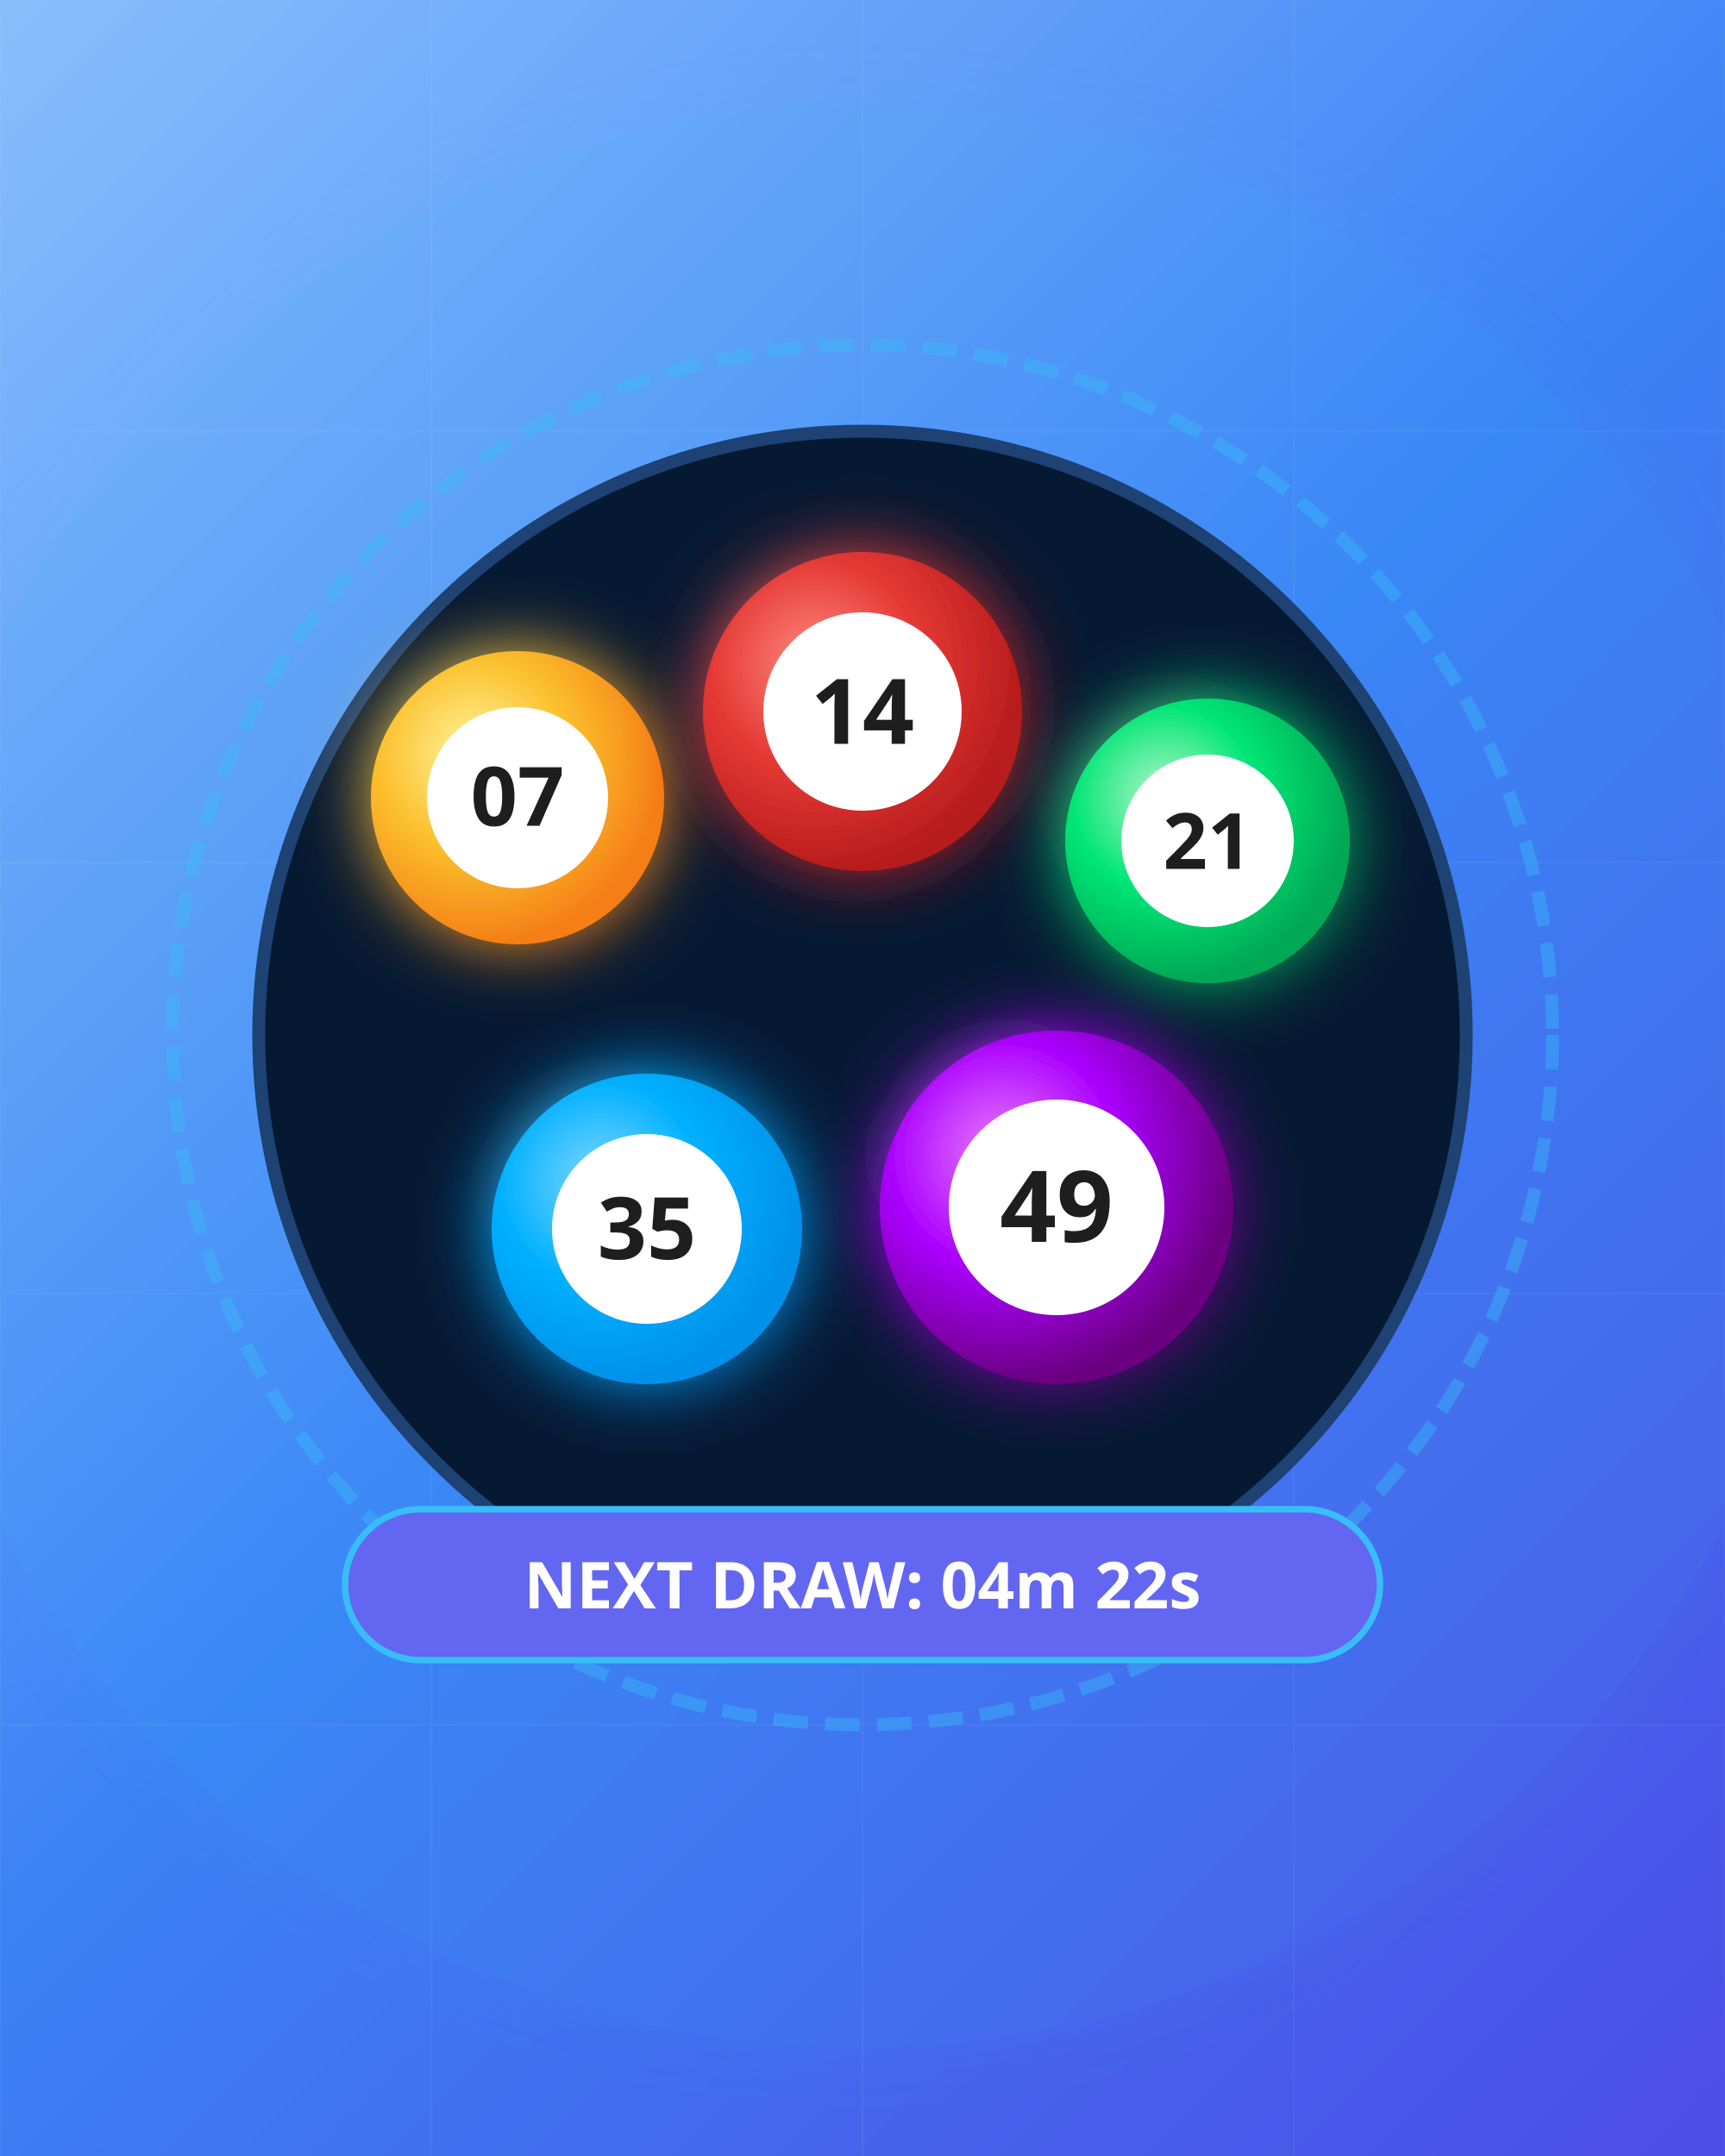
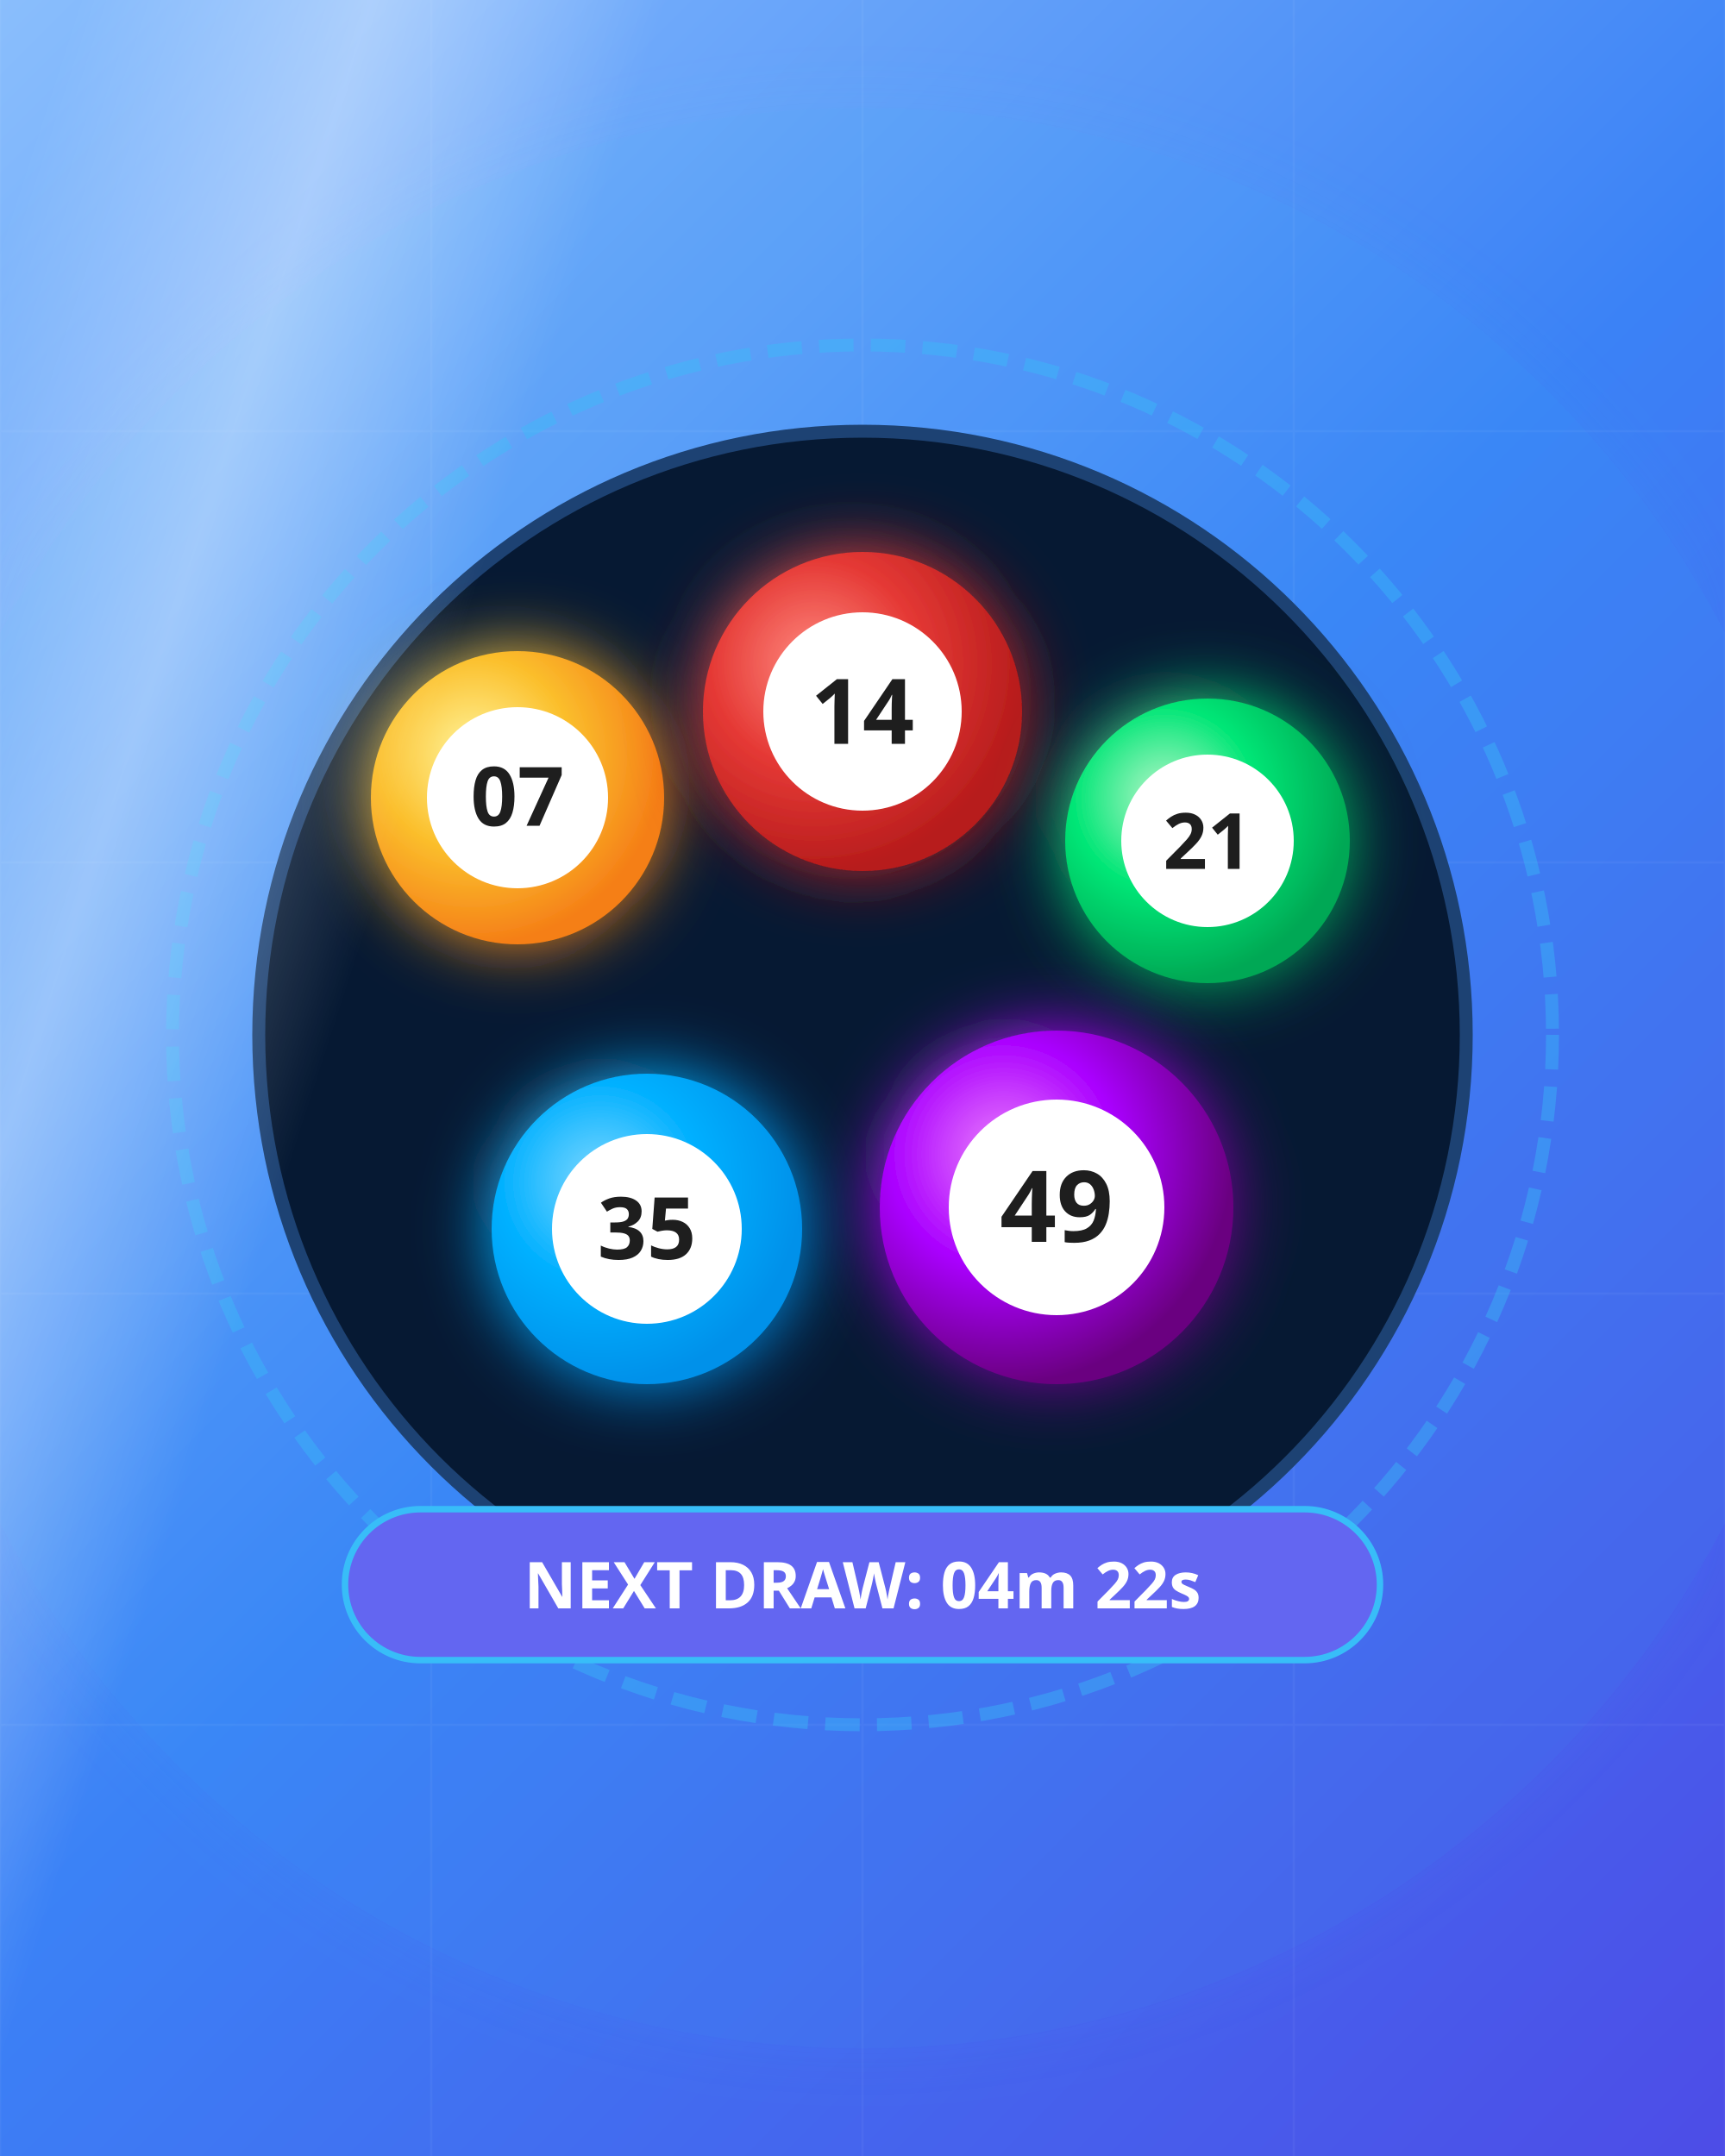
- <svg xmlns="http://www.w3.org/2000/svg" viewBox="0 0 1000 1000" width="800" height="1000" preserveAspectRatio="xMidYMid slice">
+ <svg xmlns="http://www.w3.org/2000/svg" data-wd-animated="1" viewBox="0 0 1000 1000" width="800" height="1000" preserveAspectRatio="xMidYMid slice">
+   <style>
+     .wd-float{animation:wdFloat 3.6s ease-in-out infinite}
+     .wd-float2{animation:wdFloat 4.4s ease-in-out infinite reverse}
+     .wd-spin{transform-box:fill-box;transform-origin:center;animation:wdSpin 14s linear infinite}
+     .wd-spin-fast{transform-box:fill-box;transform-origin:center;animation:wdSpin 3s linear infinite}
+     .wd-pulse{transform-box:fill-box;transform-origin:center;animation:wdPulse 2.4s ease-in-out infinite}
+     .wd-bounce{animation:wdBounce 1.8s cubic-bezier(.3,0,.4,1) infinite}
+     .wd-blink{animation:wdBlink 1.6s ease-in-out infinite}
+     .wd-glow{animation:wdGlow 3s ease-in-out infinite}
+     .wd-shine{animation:wdShine 6.5s ease-in-out infinite}
+     @keyframes wdFloat{0%,100%{transform:translateY(0)}50%{transform:translateY(-16px)}}
+     @keyframes wdSpin{to{transform:rotate(360deg)}}
+     @keyframes wdPulse{0%,100%{transform:scale(1)}50%{transform:scale(1.07)}}
+     @keyframes wdBounce{0%,100%{transform:translateY(0)}35%{transform:translateY(-38px)}55%{transform:translateY(0)}70%{transform:translateY(-12px)}85%{transform:translateY(0)}}
+     @keyframes wdBlink{0%,100%{opacity:1}50%{opacity:.3}}
+     @keyframes wdGlow{0%,100%{opacity:.08}50%{opacity:.22}}
+     @keyframes wdShine{0%{transform:translateX(-1100px)}40%,100%{transform:translateX(1600px)}}
+     @media (prefers-reduced-motion:reduce){*{animation:none!important}}
+   </style>
  <defs>
    <linearGradient id="bgGrad" x1="0%" y1="0%" x2="100%" y2="100%">
      <stop offset="0%" stop-color="#93C5FD" />
      <stop offset="50%" stop-color="#3B82F6" />
      <stop offset="100%" stop-color="#4F46E5" />
    </linearGradient>
    <linearGradient id="curveGlow" x1="0%" y1="0%" x2="0%" y2="100%">
      <stop offset="0%" stop-color="#38BDF8" stop-opacity="0.6" />
      <stop offset="100%" stop-color="#38BDF8" stop-opacity="0" />
    </linearGradient>
    <linearGradient id="goldGradient" x1="0%" y1="0%" x2="100%" y2="100%">
      <stop offset="0%" stop-color="#FFF176" />
      <stop offset="50%" stop-color="#FFD700" />
      <stop offset="100%" stop-color="#FFA000" />
    </linearGradient>
    <radialGradient id="neonCenterGlow" cx="50%" cy="50%" r="50%">
      <stop offset="0%" stop-color="#38BDF8" stop-opacity="0.8" />
      <stop offset="100%" stop-color="#38BDF8" stop-opacity="0.1" />
    </radialGradient>
    <radialGradient id="ballGold" cx="35%" cy="35%" r="65%">
      <stop offset="0%" stop-color="#FFF59D" />
      <stop offset="50%" stop-color="#FBC02D" />
      <stop offset="100%" stop-color="#F57F17" />
    </radialGradient>
    <radialGradient id="ballRed" cx="35%" cy="35%" r="65%">
      <stop offset="0%" stop-color="#FF8A80" />
      <stop offset="50%" stop-color="#E53935" />
      <stop offset="100%" stop-color="#B71C1C" />
    </radialGradient>
    <radialGradient id="ballGreen" cx="35%" cy="35%" r="65%">
      <stop offset="0%" stop-color="#B9F6CA" />
      <stop offset="50%" stop-color="#00E676" />
      <stop offset="100%" stop-color="#00A854" />
    </radialGradient>
    <radialGradient id="ballBlue" cx="35%" cy="35%" r="65%">
      <stop offset="0%" stop-color="#80D8FF" />
      <stop offset="50%" stop-color="#00B0FF" />
      <stop offset="100%" stop-color="#0091EA" />
    </radialGradient>
    <radialGradient id="ballPurple" cx="35%" cy="35%" r="65%">
      <stop offset="0%" stop-color="#EA80FC" />
      <stop offset="50%" stop-color="#AA00FF" />
      <stop offset="100%" stop-color="#6A0080" />
    </radialGradient>
    <filter id="dropGlow" x="-30%" y="-30%" width="160%" height="160%">
      <feGaussianBlur stdDeviation="16" result="blur" />
      <feComposite in="SourceGraphic" in2="blur" operator="over" />
    </filter>
  </defs>
  <rect width="1000" height="1000" fill="url(#bgGrad)" />
-   <circle cx="500" cy="500" r="450" fill="#38BDF8" opacity="0.08" filter="url(#dropGlow)" />
+   <circle cx="500" cy="500" r="450" fill="#38BDF8" opacity="0.08" filter="url(#dropGlow)" class="wd-glow" />
  <g stroke="#FFFFFF" stroke-width="1" opacity="0.04">
    <line x1="100" y1="0" x2="100" y2="1000" />
    <line x1="300" y1="0" x2="300" y2="1000" />
    <line x1="500" y1="0" x2="500" y2="1000" />
    <line x1="700" y1="0" x2="700" y2="1000" />
    <line x1="900" y1="0" x2="900" y2="1000" />
    <line x1="0" y1="200" x2="1000" y2="200" />
    <line x1="0" y1="400" x2="1000" y2="400" />
    <line x1="0" y1="600" x2="1000" y2="600" />
    <line x1="0" y1="800" x2="1000" y2="800" />
  </g>
  <g transform="translate(500, 480)">
    <circle cx="0" cy="0" r="320" fill="none" stroke="#38BDF8" stroke-width="6" opacity="0.4" stroke-dasharray="16,8" />
    <circle cx="0" cy="0" r="280" fill="#061933" stroke="#1d4273" stroke-width="6" />
-     <g transform="translate(-160, -110)">
-       <circle cx="0" cy="0" r="68" fill="url(#ballGold)" filter="url(#dropGlow)" />
-       <circle cx="0" cy="0" r="42" fill="#FFFFFF" />
-       <text x="0" y="13" font-family="'Outfit', sans-serif" font-size="38" font-weight="900" fill="#1e1e1e" text-anchor="middle">07</text>
+     <g class="wd-float">
+       <g transform="translate(-160, -110)">
+         <circle cx="0" cy="0" r="68" fill="url(#ballGold)" filter="url(#dropGlow)" />
+         <circle cx="0" cy="0" r="42" fill="#FFFFFF" />
+         <text x="0" y="13" font-family="'Outfit', sans-serif" font-size="38" font-weight="900" fill="#1e1e1e" text-anchor="middle">07</text>
+       </g>
    </g>
-     <g transform="translate(0, -150)">
-       <circle cx="0" cy="0" r="74" fill="url(#ballRed)" filter="url(#dropGlow)" />
-       <circle cx="0" cy="0" r="46" fill="#FFFFFF" />
-       <text x="0" y="15" font-family="'Outfit', sans-serif" font-size="42" font-weight="900" fill="#1e1e1e" text-anchor="middle">14</text>
+     <g class="wd-float2" style="animation-delay:0.3s">
+       <g transform="translate(0, -150)">
+         <circle cx="0" cy="0" r="74" fill="url(#ballRed)" filter="url(#dropGlow)" />
+         <circle cx="0" cy="0" r="46" fill="#FFFFFF" />
+         <text x="0" y="15" font-family="'Outfit', sans-serif" font-size="42" font-weight="900" fill="#1e1e1e" text-anchor="middle">14</text>
+       </g>
    </g>
-     <g transform="translate(160, -90)">
-       <circle cx="0" cy="0" r="66" fill="url(#ballGreen)" filter="url(#dropGlow)" />
-       <circle cx="0" cy="0" r="40" fill="#FFFFFF" />
-       <text x="0" y="13" font-family="'Outfit', sans-serif" font-size="36" font-weight="900" fill="#1e1e1e" text-anchor="middle">21</text>
+     <g class="wd-float" style="animation-delay:0.6s">
+       <g transform="translate(160, -90)">
+         <circle cx="0" cy="0" r="66" fill="url(#ballGreen)" filter="url(#dropGlow)" />
+         <circle cx="0" cy="0" r="40" fill="#FFFFFF" />
+         <text x="0" y="13" font-family="'Outfit', sans-serif" font-size="36" font-weight="900" fill="#1e1e1e" text-anchor="middle">21</text>
+       </g>
    </g>
-     <g transform="translate(-100, 90)">
-       <circle cx="0" cy="0" r="72" fill="url(#ballBlue)" filter="url(#dropGlow)" />
-       <circle cx="0" cy="0" r="44" fill="#FFFFFF" />
-       <text x="0" y="14" font-family="'Outfit', sans-serif" font-size="40" font-weight="900" fill="#1e1e1e" text-anchor="middle">35</text>
+     <g class="wd-float2" style="animation-delay:0.9s">
+       <g transform="translate(-100, 90)">
+         <circle cx="0" cy="0" r="72" fill="url(#ballBlue)" filter="url(#dropGlow)" />
+         <circle cx="0" cy="0" r="44" fill="#FFFFFF" />
+         <text x="0" y="14" font-family="'Outfit', sans-serif" font-size="40" font-weight="900" fill="#1e1e1e" text-anchor="middle">35</text>
+       </g>
    </g>
-     <g transform="translate(90, 80)">
-       <circle cx="0" cy="0" r="82" fill="url(#ballPurple)" filter="url(#dropGlow)" />
-       <circle cx="0" cy="0" r="50" fill="#FFFFFF" />
-       <text x="0" y="16" font-family="'Outfit', sans-serif" font-size="46" font-weight="900" fill="#1e1e1e" text-anchor="middle">49</text>
+     <g class="wd-float" style="animation-delay:1.2s">
+       <g transform="translate(90, 80)">
+         <circle cx="0" cy="0" r="82" fill="url(#ballPurple)" filter="url(#dropGlow)" />
+         <circle cx="0" cy="0" r="50" fill="#FFFFFF" />
+         <text x="0" y="16" font-family="'Outfit', sans-serif" font-size="46" font-weight="900" fill="#1e1e1e" text-anchor="middle">49</text>
+       </g>
    </g>
-     <rect x="-240" y="220" width="480" height="70" rx="35" fill="#6366F1" stroke="#38BDF8" stroke-width="3" />
+     <g class="wd-pulse">
+       <rect x="-240" y="220" width="480" height="70" rx="35" fill="#6366F1" stroke="#38BDF8" stroke-width="3" />
+     </g>
    <text x="0" y="266" font-family="'Outfit', sans-serif" font-size="30" font-weight="900" fill="#FFFFFF" text-anchor="middle">NEXT DRAW: 04m 22s</text>
  </g>
+   <defs>
+     <linearGradient id="wdShine" x1="0" y1="0" x2="1" y2="0">
+       <stop offset="0" stop-color="#fff" stop-opacity="0" />
+       <stop offset="0.5" stop-color="#fff" stop-opacity="0.38" />
+       <stop offset="1" stop-color="#fff" stop-opacity="0" />
+     </linearGradient>
+   </defs>
+   <g transform="rotate(18 500 500)">
+     <rect class="wd-shine" style="animation-delay:4.8s" x="0" y="-400" width="260" height="1800" fill="url(#wdShine)" />
+   </g>
</svg>
